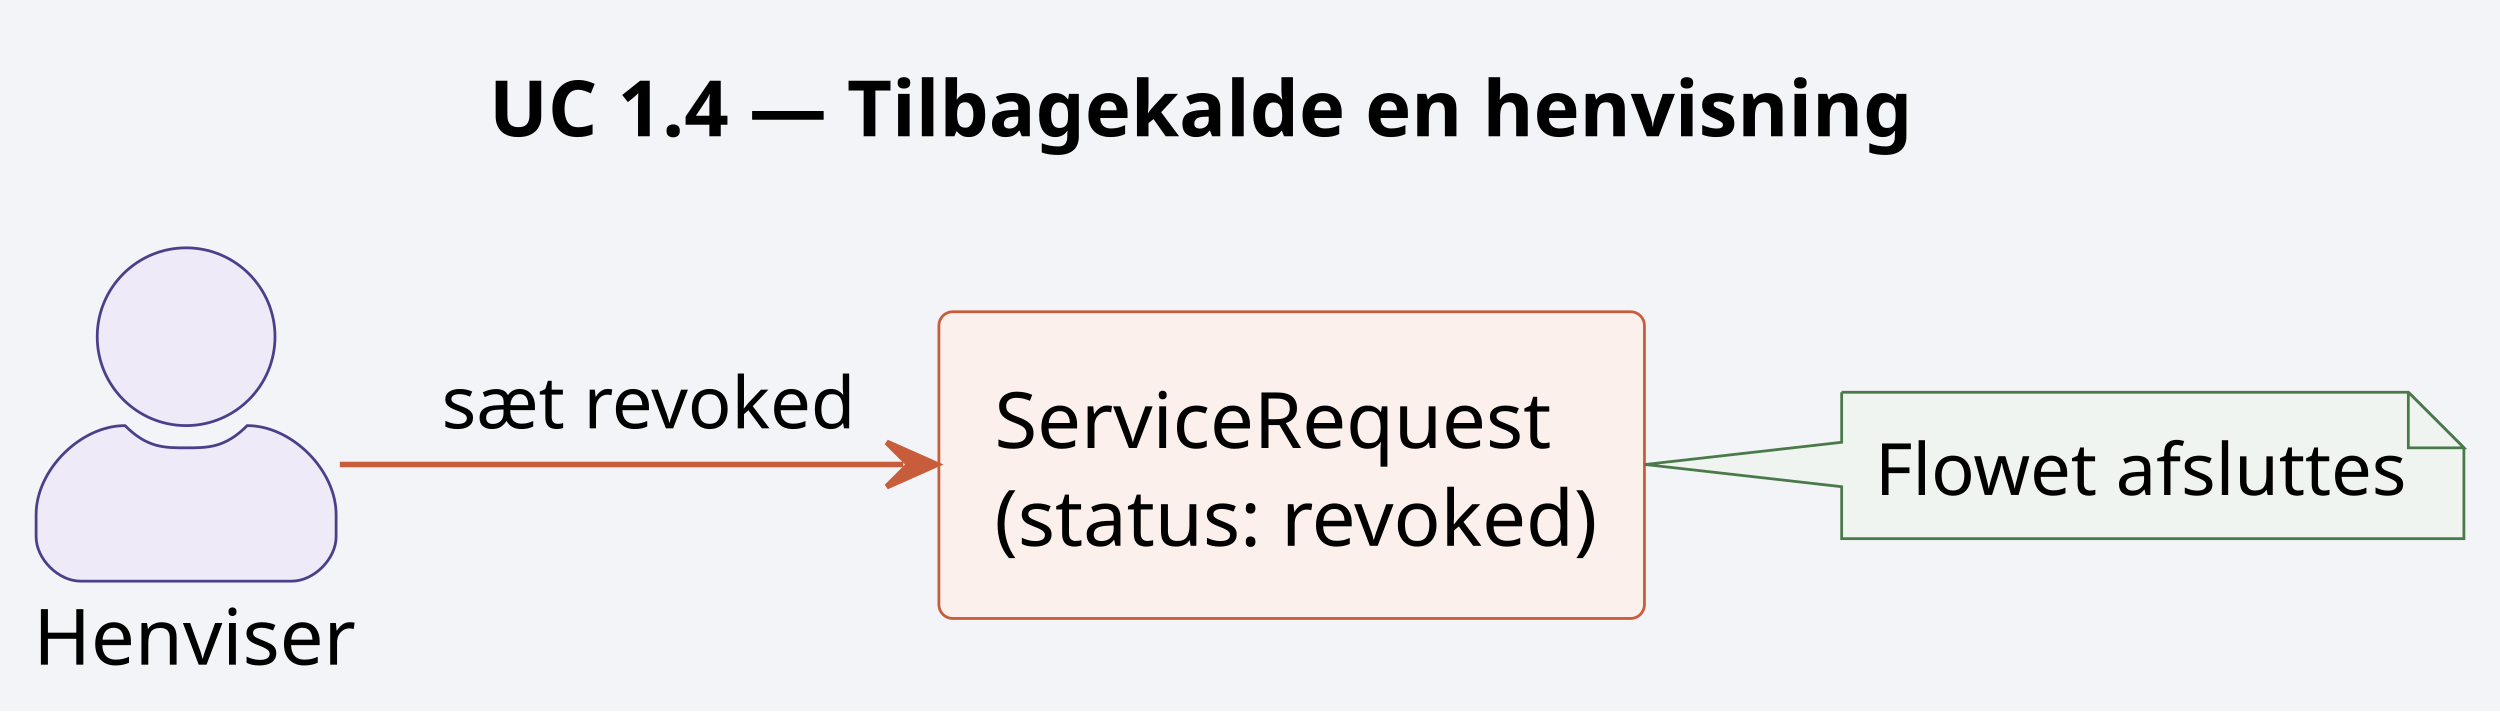
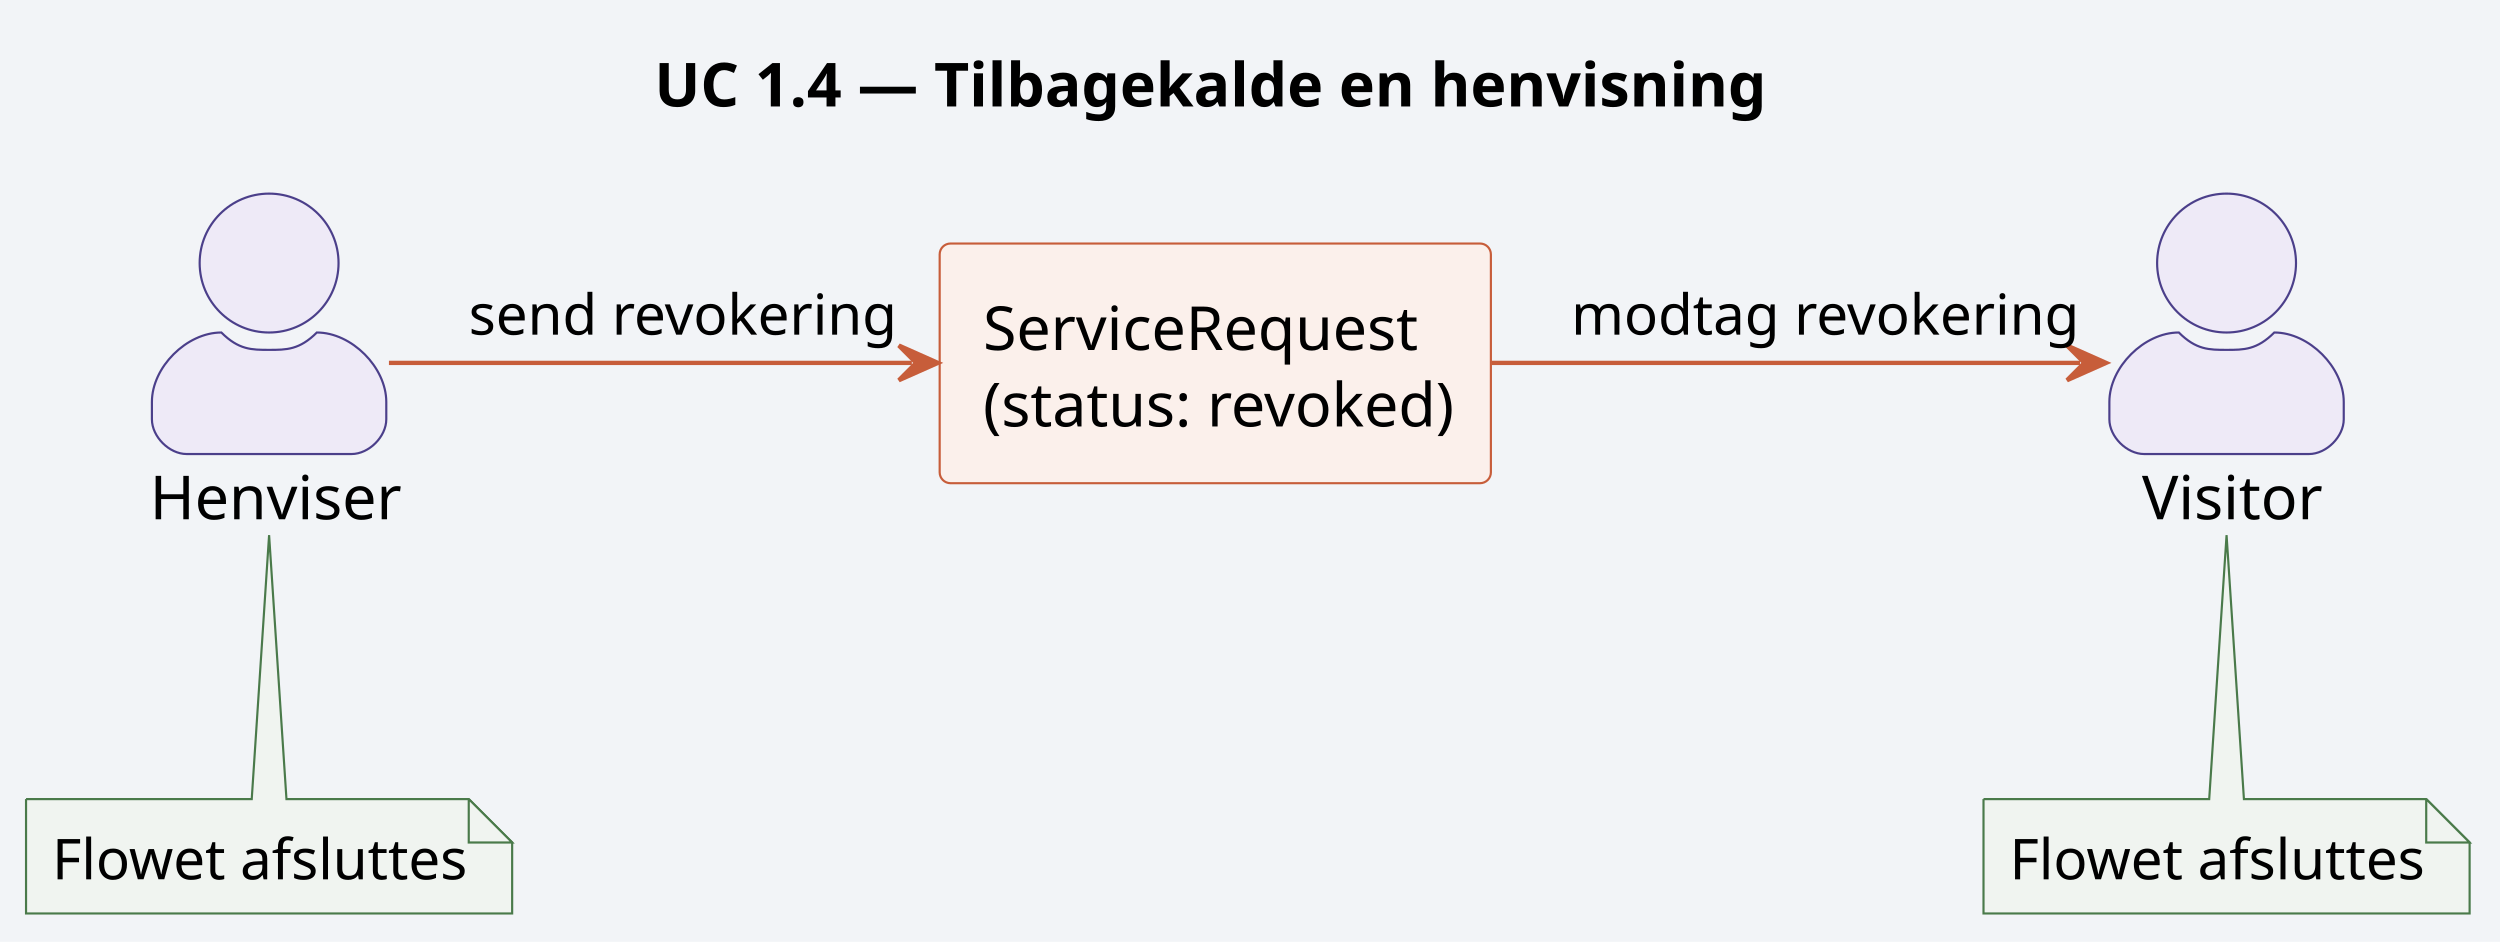
- <svg xmlns="http://www.w3.org/2000/svg" contentStyleType="text/css" height="128px" preserveAspectRatio="none" style="width:450px;height:128px;background:#F2F4F7;" version="1.1" viewBox="0 0 450 128" width="450px" zoomAndPan="magnify">
+ <svg xmlns="http://www.w3.org/2000/svg" contentStyleType="text/css" height="217px" preserveAspectRatio="none" style="width:576px;height:217px;background:#F2F4F7;" version="1.1" viewBox="0 0 576 217" width="576px" zoomAndPan="magnify">
  <defs />
  <g>
-     <rect fill="#F2F4F7" height="128" style="stroke:none;stroke-width:1.0;" width="450" x="0" y="0" />
-     <text fill="#000000" font-family="IBM Plex Sans" font-size="14" font-weight="bold" lengthAdjust="spacing" textLength="260.438" x="88.031" y="24.533">UC 1.4 — Tilbagekalde en henvisning</text>
+     <rect fill="#F2F4F7" height="217" style="stroke:none;stroke-width:1.0;" width="576" x="0" y="0" />
+     <text fill="#000000" font-family="IBM Plex Sans" font-size="14" font-weight="bold" lengthAdjust="spacing" textLength="260.438" x="150.781" y="24.533">UC 1.4 — Tilbagekalde en henvisning</text>
    <g id="elem_Henviser">
-       <ellipse cx="33.5" cy="60.609" fill="#EEEAF7" rx="16" ry="16" style="stroke:#4B3F8A;stroke-width:0.5;" />
-       <path d="M33.5,80.609 C37.5,80.609 40.5,80.609 44.5,76.609 C52.5,76.609 60.5,84.609 60.5,92.609 L60.5,96.609 C60.5,100.609 56.5,104.609 52.5,104.609 L14.5,104.609 C10.5,104.609 6.5,100.609 6.5,96.609 L6.5,92.609 C6.5,84.609 14.5,76.609 22.5,76.609 C26.5,80.609 29.5,80.609 33.5,80.609 " fill="#EEEAF7" style="stroke:#4B3F8A;stroke-width:0.5;" />
-       <text fill="#000000" font-family="IBM Plex Sans" font-size="14" lengthAdjust="spacing" textLength="55" x="6" y="119.643">Henviser</text>
+       <ellipse cx="62" cy="60.609" fill="#EEEAF7" rx="16" ry="16" style="stroke:#4B3F8A;stroke-width:0.5;" />
+       <path d="M62,80.609 C66,80.609 69,80.609 73,76.609 C81,76.609 89,84.609 89,92.609 L89,96.609 C89,100.609 85,104.609 81,104.609 L43,104.609 C39,104.609 35,100.609 35,96.609 L35,92.609 C35,84.609 43,76.609 51,76.609 C55,80.609 58,80.609 62,80.609 " fill="#EEEAF7" style="stroke:#4B3F8A;stroke-width:0.5;" />
+       <text fill="#000000" font-family="IBM Plex Sans" font-size="14" lengthAdjust="spacing" textLength="55" x="34.5" y="119.643">Henviser</text>
    </g>
    <g id="elem_SR">
-       <rect fill="#FBF0EB" height="55.219" rx="2.5" ry="2.5" style="stroke:#C75D3A;stroke-width:0.5;" width="127" x="169" y="56.109" />
-       <text fill="#000000" font-family="IBM Plex Sans" font-size="14" lengthAdjust="spacing" textLength="100" x="179" y="80.643">ServiceRequest</text>
-       <text fill="#000000" font-family="IBM Plex Sans" font-size="14" lengthAdjust="spacing" textLength="107" x="179" y="98.252">(status: revoked)</text>
+       <rect fill="#FBF0EB" height="55.219" rx="2.5" ry="2.5" style="stroke:#C75D3A;stroke-width:0.5;" width="127" x="216.5" y="56.109" />
+       <text fill="#000000" font-family="IBM Plex Sans" font-size="14" lengthAdjust="spacing" textLength="100" x="226.5" y="80.643">ServiceRequest</text>
+       <text fill="#000000" font-family="IBM Plex Sans" font-size="14" lengthAdjust="spacing" textLength="107" x="226.5" y="98.252">(status: revoked)</text>
    </g>
-     <g id="elem_GMN5">
-       <path d="M331.5,70.609 L331.5,79.609 L296.07,83.609 L331.5,87.609 L331.5,96.961 A0,0 0 0 0 331.5,96.961 L443.5,96.961 A0,0 0 0 0 443.5,96.961 L443.5,80.609 L433.5,70.609 L331.5,70.609 A0,0 0 0 0 331.5,70.609 " fill="#F0F4F0" style="stroke:#4A7A4A;stroke-width:0.5;" />
-       <path d="M433.5,70.609 L433.5,80.609 L443.5,80.609 L433.5,70.609 " fill="#F0F4F0" style="stroke:#4A7A4A;stroke-width:0.5;" />
-       <text fill="#000000" font-family="IBM Plex Sans" font-size="13" lengthAdjust="spacing" textLength="91" x="337.5" y="89.105">Flowet afsluttes</text>
+     <g id="elem_Visitor">
+       <ellipse cx="513" cy="60.609" fill="#EEEAF7" rx="16" ry="16" style="stroke:#4B3F8A;stroke-width:0.5;" />
+       <path d="M513,80.609 C517,80.609 520,80.609 524,76.609 C532,76.609 540,84.609 540,92.609 L540,96.609 C540,100.609 536,104.609 532,104.609 L494,104.609 C490,104.609 486,100.609 486,96.609 L486,92.609 C486,84.609 494,76.609 502,76.609 C506,80.609 509,80.609 513,80.609 " fill="#EEEAF7" style="stroke:#4B3F8A;stroke-width:0.5;" />
+       <text fill="#000000" font-family="IBM Plex Sans" font-size="14" lengthAdjust="spacing" textLength="39" x="493.5" y="119.643">Visitor</text>
+     </g>
+     <g id="elem_GMN7">
+       <path d="M6,184.109 L6,210.461 A0,0 0 0 0 6,210.461 L118,210.461 A0,0 0 0 0 118,210.461 L118,194.109 L108,184.109 L66,184.109 L62,123.289 L58,184.109 L6,184.109 A0,0 0 0 0 6,184.109 " fill="#F0F4F0" style="stroke:#4A7A4A;stroke-width:0.5;" />
+       <path d="M108,184.109 L108,194.109 L118,194.109 L108,184.109 " fill="#F0F4F0" style="stroke:#4A7A4A;stroke-width:0.5;" />
+       <text fill="#000000" font-family="IBM Plex Sans" font-size="13" lengthAdjust="spacing" textLength="91" x="12" y="202.605">Flowet afsluttes</text>
+     </g>
+     <g id="elem_GMN10">
+       <path d="M457,184.109 L457,210.461 A0,0 0 0 0 457,210.461 L569,210.461 A0,0 0 0 0 569,210.461 L569,194.109 L559,184.109 L517,184.109 L513,123.289 L509,184.109 L457,184.109 A0,0 0 0 0 457,184.109 " fill="#F0F4F0" style="stroke:#4A7A4A;stroke-width:0.5;" />
+       <path d="M559,184.109 L559,194.109 L569,194.109 L559,184.109 " fill="#F0F4F0" style="stroke:#4A7A4A;stroke-width:0.5;" />
+       <text fill="#000000" font-family="IBM Plex Sans" font-size="13" lengthAdjust="spacing" textLength="91" x="463" y="202.605">Flowet afsluttes</text>
    </g>
    <g id="link_Henviser_SR">
-       <path d="M61.17,83.609 C88.83,83.609 126.35,83.609 162.6,83.609 " fill="none" id="Henviser-to-SR" style="stroke:#C75D3A;stroke-width:1.0;" />
-       <polygon fill="#C75D3A" points="168.6,83.609,159.6,79.609,163.6,83.609,159.6,87.609,168.6,83.609" style="stroke:#C75D3A;stroke-width:1.0;" />
-       <text fill="#000000" font-family="IBM Plex Sans" font-size="13" lengthAdjust="spacing" textLength="71" x="79.5" y="77.105">sæt revoked</text>
+       <path d="M89.61,83.609 C121.23,83.609 168.09,83.609 210.09,83.609 " fill="none" id="Henviser-to-SR" style="stroke:#C75D3A;stroke-width:1.0;" />
+       <polygon fill="#C75D3A" points="216.09,83.609,207.09,79.609,211.09,83.609,207.09,87.609,216.09,83.609" style="stroke:#C75D3A;stroke-width:1.0;" />
+       <text fill="#000000" font-family="IBM Plex Sans" font-size="13" lengthAdjust="spacing" textLength="90" x="108" y="77.105">send revokering</text>
+     </g>
+     <g id="link_SR_Visitor">
+       <path d="M343.67,83.609 C390.02,83.609 444.52,83.609 479.24,83.609 " fill="none" id="SR-to-Visitor" style="stroke:#C75D3A;stroke-width:1.0;" />
+       <polygon fill="#C75D3A" points="485.24,83.609,476.24,79.609,480.24,83.609,476.24,87.609,485.24,83.609" style="stroke:#C75D3A;stroke-width:1.0;" />
+       <text fill="#000000" font-family="IBM Plex Sans" font-size="13" lengthAdjust="spacing" textLength="105" x="362" y="77.105">modtag revokering</text>
    </g>
  </g>
</svg>
